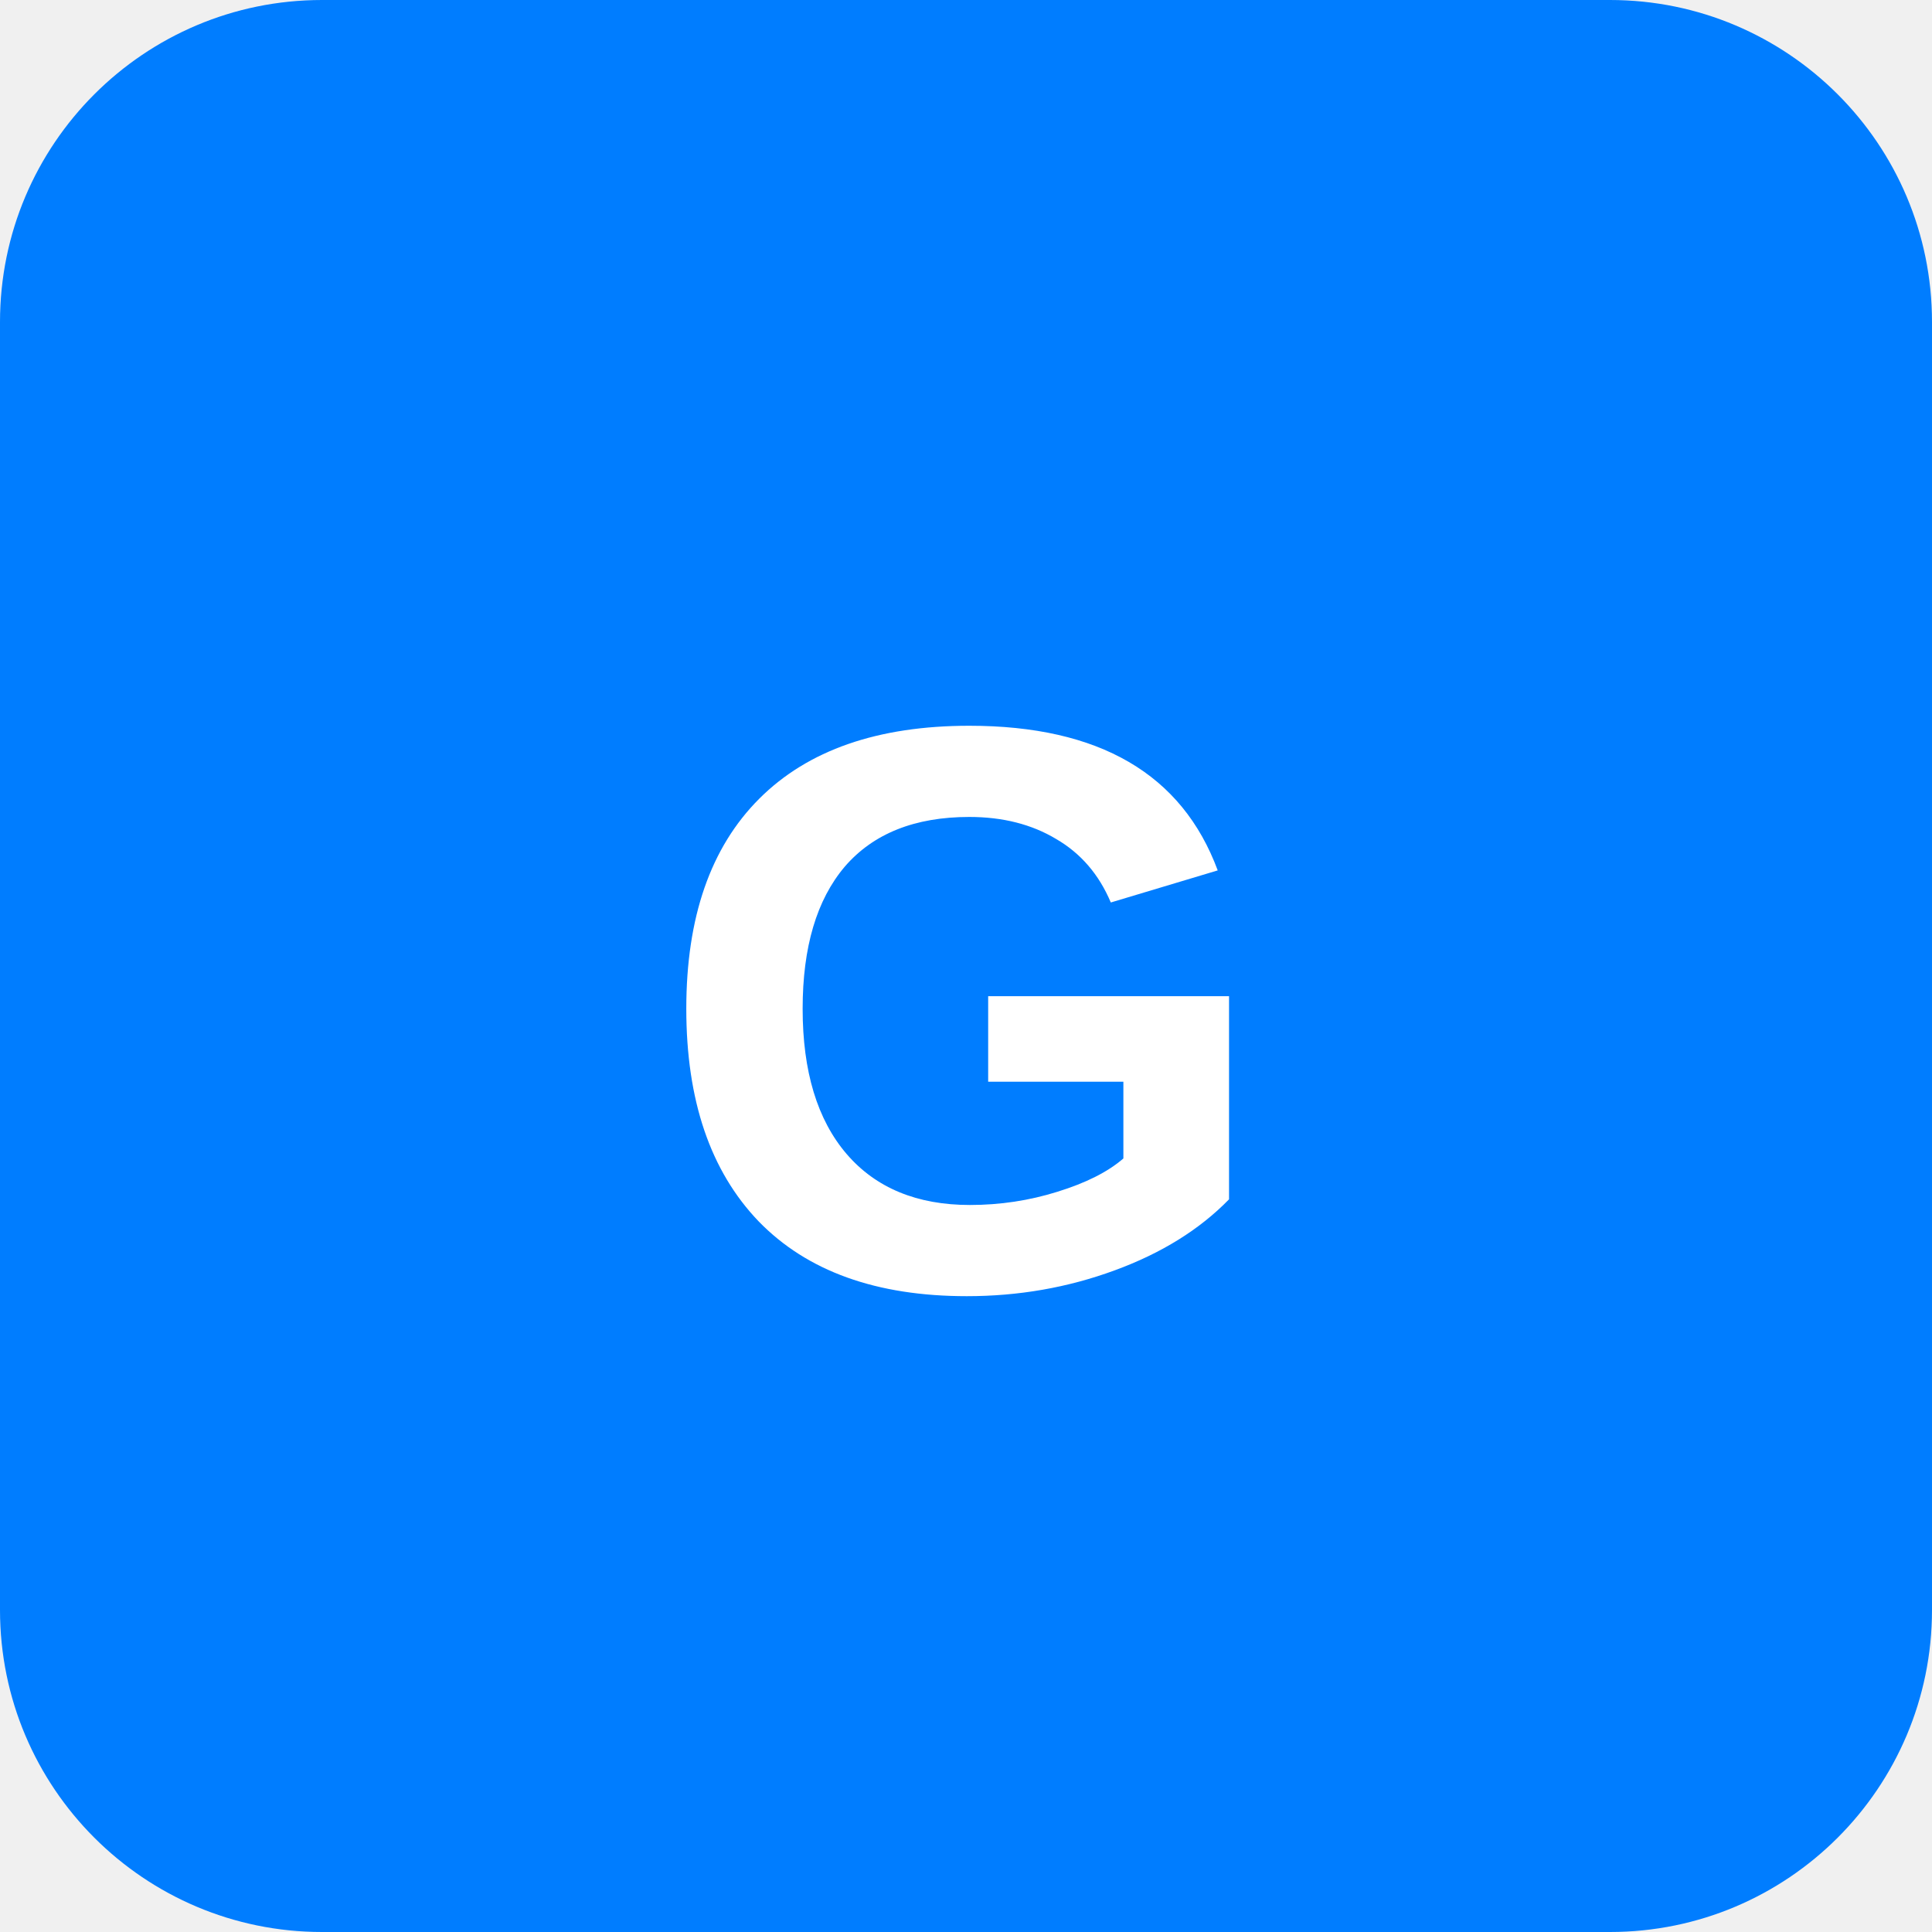
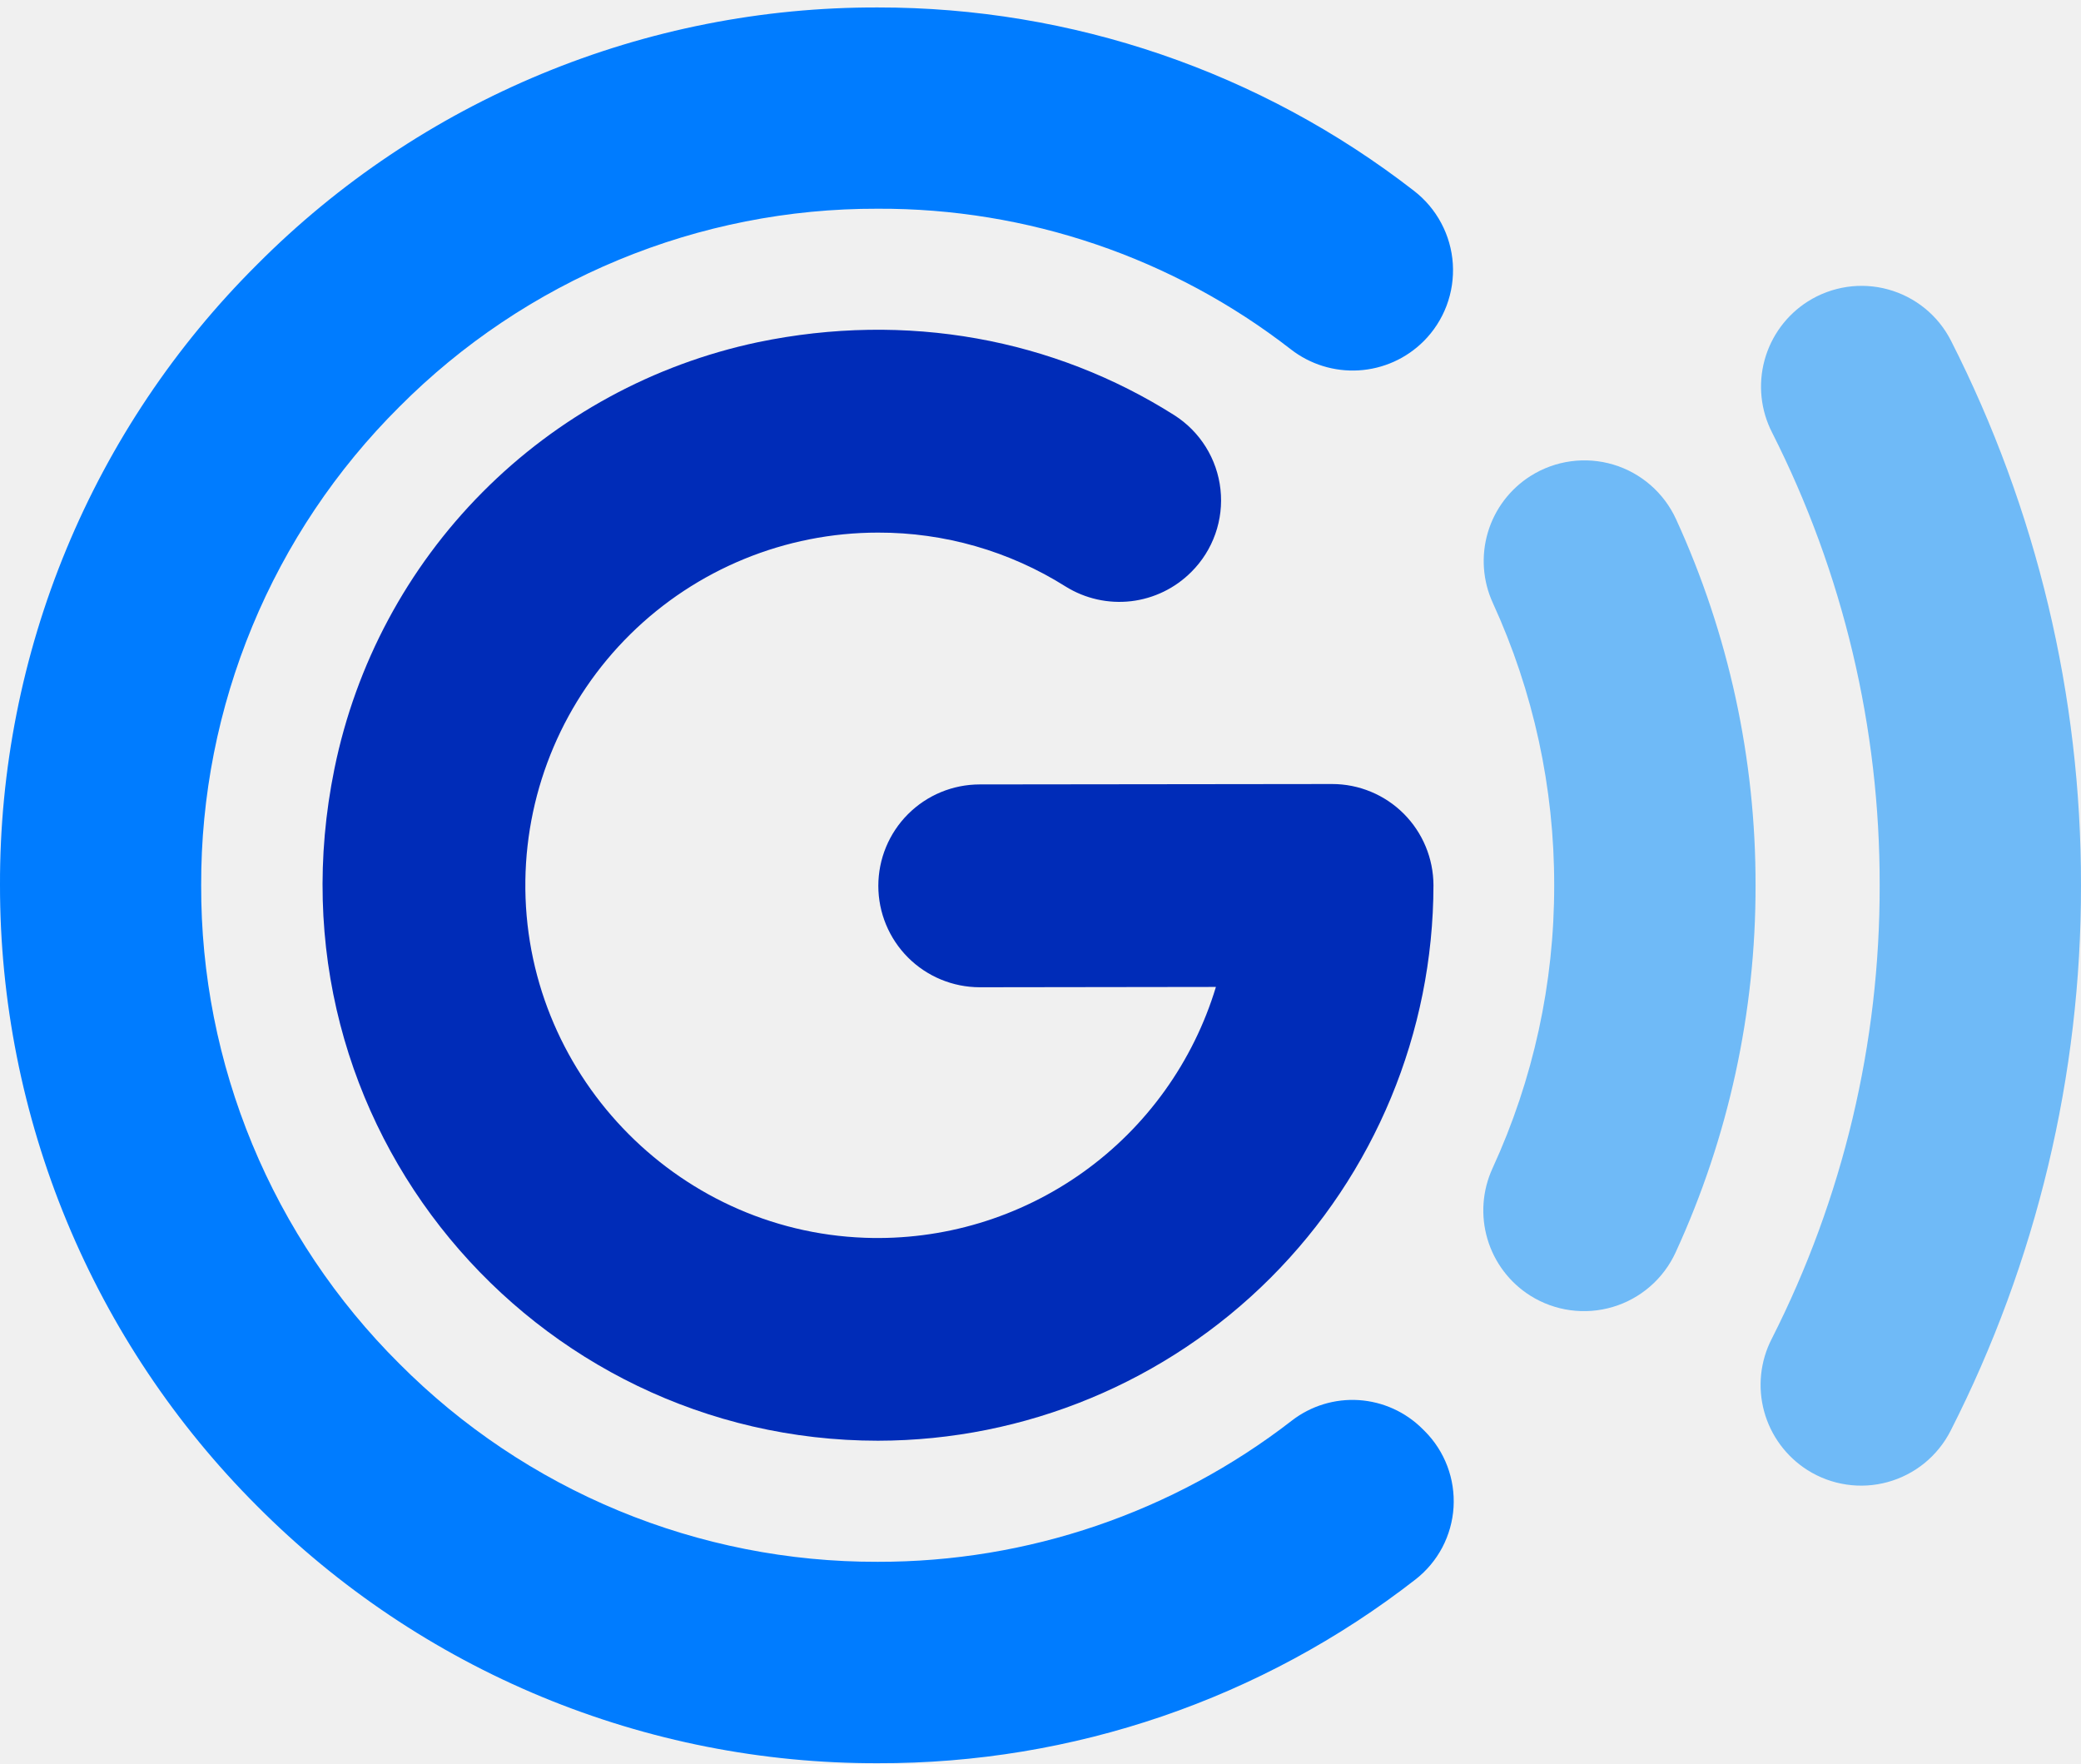
- <svg xmlns="http://www.w3.org/2000/svg" viewBox="0 0 48 48" width="48" height="48">
-   <rect width="48" height="48" rx="8" fill="#007DFF" />
-   <text x="24" y="32" font-family="Arial,sans-serif" font-size="20" font-weight="700" fill="#ffffff" text-anchor="middle">G</text>
+ <svg xmlns="http://www.w3.org/2000/svg" width="72" height="61" viewBox="0 0 72 61" fill="none">
+   <path d="M65.034 30.629C65.046 36.08 63.766 41.456 61.3 46.317C60.901 47.092 60.808 47.988 61.037 48.829C61.266 49.669 61.802 50.394 62.538 50.86C62.946 51.118 63.404 51.288 63.882 51.359C64.36 51.431 64.847 51.401 65.313 51.273C65.779 51.145 66.213 50.921 66.588 50.616C66.962 50.31 67.269 49.93 67.488 49.5C70.463 43.655 72.01 37.188 72 30.629C72.01 24.082 70.469 17.626 67.503 11.789C67.284 11.358 66.978 10.977 66.604 10.672C66.229 10.366 65.795 10.142 65.329 10.014C64.863 9.885 64.375 9.856 63.897 9.927C63.419 9.999 62.961 10.169 62.552 10.427C61.816 10.893 61.282 11.617 61.052 12.458C60.823 13.298 60.916 14.193 61.314 14.968C63.771 19.822 65.046 25.189 65.034 30.629Z" fill="#6FBAF7" />
+   <path d="M53.773 30.629C53.779 34.008 53.051 37.349 51.639 40.419C51.286 41.188 51.224 42.058 51.465 42.869C51.706 43.68 52.233 44.376 52.949 44.826C53.369 45.09 53.841 45.261 54.333 45.328C54.825 45.395 55.325 45.357 55.801 45.215C56.276 45.074 56.716 44.832 57.091 44.507C57.466 44.181 57.767 43.78 57.974 43.329C59.805 39.346 60.748 35.013 60.74 30.629C60.748 26.257 59.81 21.936 57.989 17.961C57.782 17.51 57.481 17.108 57.106 16.782C56.732 16.456 56.292 16.214 55.816 16.072C55.34 15.93 54.839 15.892 54.347 15.959C53.855 16.026 53.383 16.198 52.963 16.462C52.248 16.912 51.72 17.607 51.479 18.416C51.238 19.226 51.299 20.096 51.652 20.864C53.056 23.928 53.779 27.259 53.773 30.629Z" fill="#6FBAF7" />
+   <path d="M30.366 54.032C27.291 54.041 24.245 53.439 21.404 52.263C18.563 51.086 15.984 49.357 13.815 47.177C11.635 45.009 9.907 42.429 8.73 39.589C7.553 36.748 6.951 33.702 6.96 30.627C6.951 27.552 7.553 24.506 8.73 21.665C9.906 18.824 11.635 16.245 13.815 14.076C15.984 11.896 18.563 10.167 21.404 8.991C24.245 7.814 27.291 7.212 30.366 7.221C35.541 7.199 40.574 8.911 44.661 12.085C45.33 12.606 46.165 12.864 47.011 12.813C47.857 12.762 48.655 12.404 49.255 11.806C49.605 11.457 49.876 11.037 50.05 10.575C50.224 10.113 50.297 9.619 50.266 9.126C50.234 8.633 50.097 8.153 49.864 7.717C49.632 7.281 49.309 6.9 48.918 6.599C43.611 2.481 37.083 0.25 30.366 0.258C26.377 0.248 22.426 1.028 18.741 2.555C15.055 4.081 11.709 6.323 8.896 9.151C6.067 11.964 3.824 15.311 2.297 18.997C0.77 22.683 -0.011 26.636 0 30.626C-0.002 34.615 0.783 38.565 2.309 42.25C3.836 45.935 6.074 49.283 8.896 52.103C11.71 54.932 15.057 57.175 18.744 58.703C22.43 60.23 26.384 61.011 30.374 61C37.111 61.019 43.66 58.78 48.976 54.641C49.359 54.342 49.675 53.965 49.902 53.535C50.128 53.105 50.261 52.631 50.291 52.146C50.32 51.661 50.247 51.175 50.075 50.72C49.902 50.265 49.636 49.852 49.292 49.509L49.218 49.436C48.628 48.846 47.843 48.492 47.011 48.438C46.179 48.385 45.355 48.637 44.696 49.147C40.596 52.324 35.553 54.043 30.366 54.032Z" fill="#007CFF" />
+   <path d="M48.568 28.151C47.911 27.494 47.019 27.124 46.09 27.124L33.895 27.138C32.965 27.139 32.073 27.508 31.416 28.166C30.758 28.824 30.389 29.716 30.389 30.646C30.389 31.576 30.759 32.468 31.416 33.126C32.074 33.784 32.966 34.154 33.897 34.155H33.919L42.069 34.144C41.288 36.729 39.672 38.983 37.474 40.553C35.276 42.123 32.62 42.921 29.921 42.822C23.33 42.58 18.087 37.055 18.177 30.461C18.221 27.254 19.526 24.193 21.809 21.941C24.093 19.689 27.171 18.426 30.378 18.426C32.675 18.42 34.926 19.067 36.869 20.291C37.545 20.712 38.344 20.891 39.135 20.799C39.925 20.706 40.661 20.348 41.222 19.783C41.593 19.413 41.875 18.965 42.049 18.471C42.223 17.978 42.284 17.452 42.227 16.931C42.17 16.411 41.998 15.911 41.721 15.466C41.445 15.022 41.072 14.645 40.63 14.364C36.46 11.723 31.372 10.767 26.217 11.84C22.605 12.605 19.294 14.408 16.693 17.029C14.091 19.649 12.311 22.973 11.572 26.591C9.048 38.943 18.463 49.843 30.378 49.843C35.473 49.837 40.358 47.81 43.96 44.208C47.563 40.605 49.59 35.72 49.596 30.625C49.593 29.697 49.224 28.808 48.568 28.151Z" fill="#002CB8" />
</svg>
